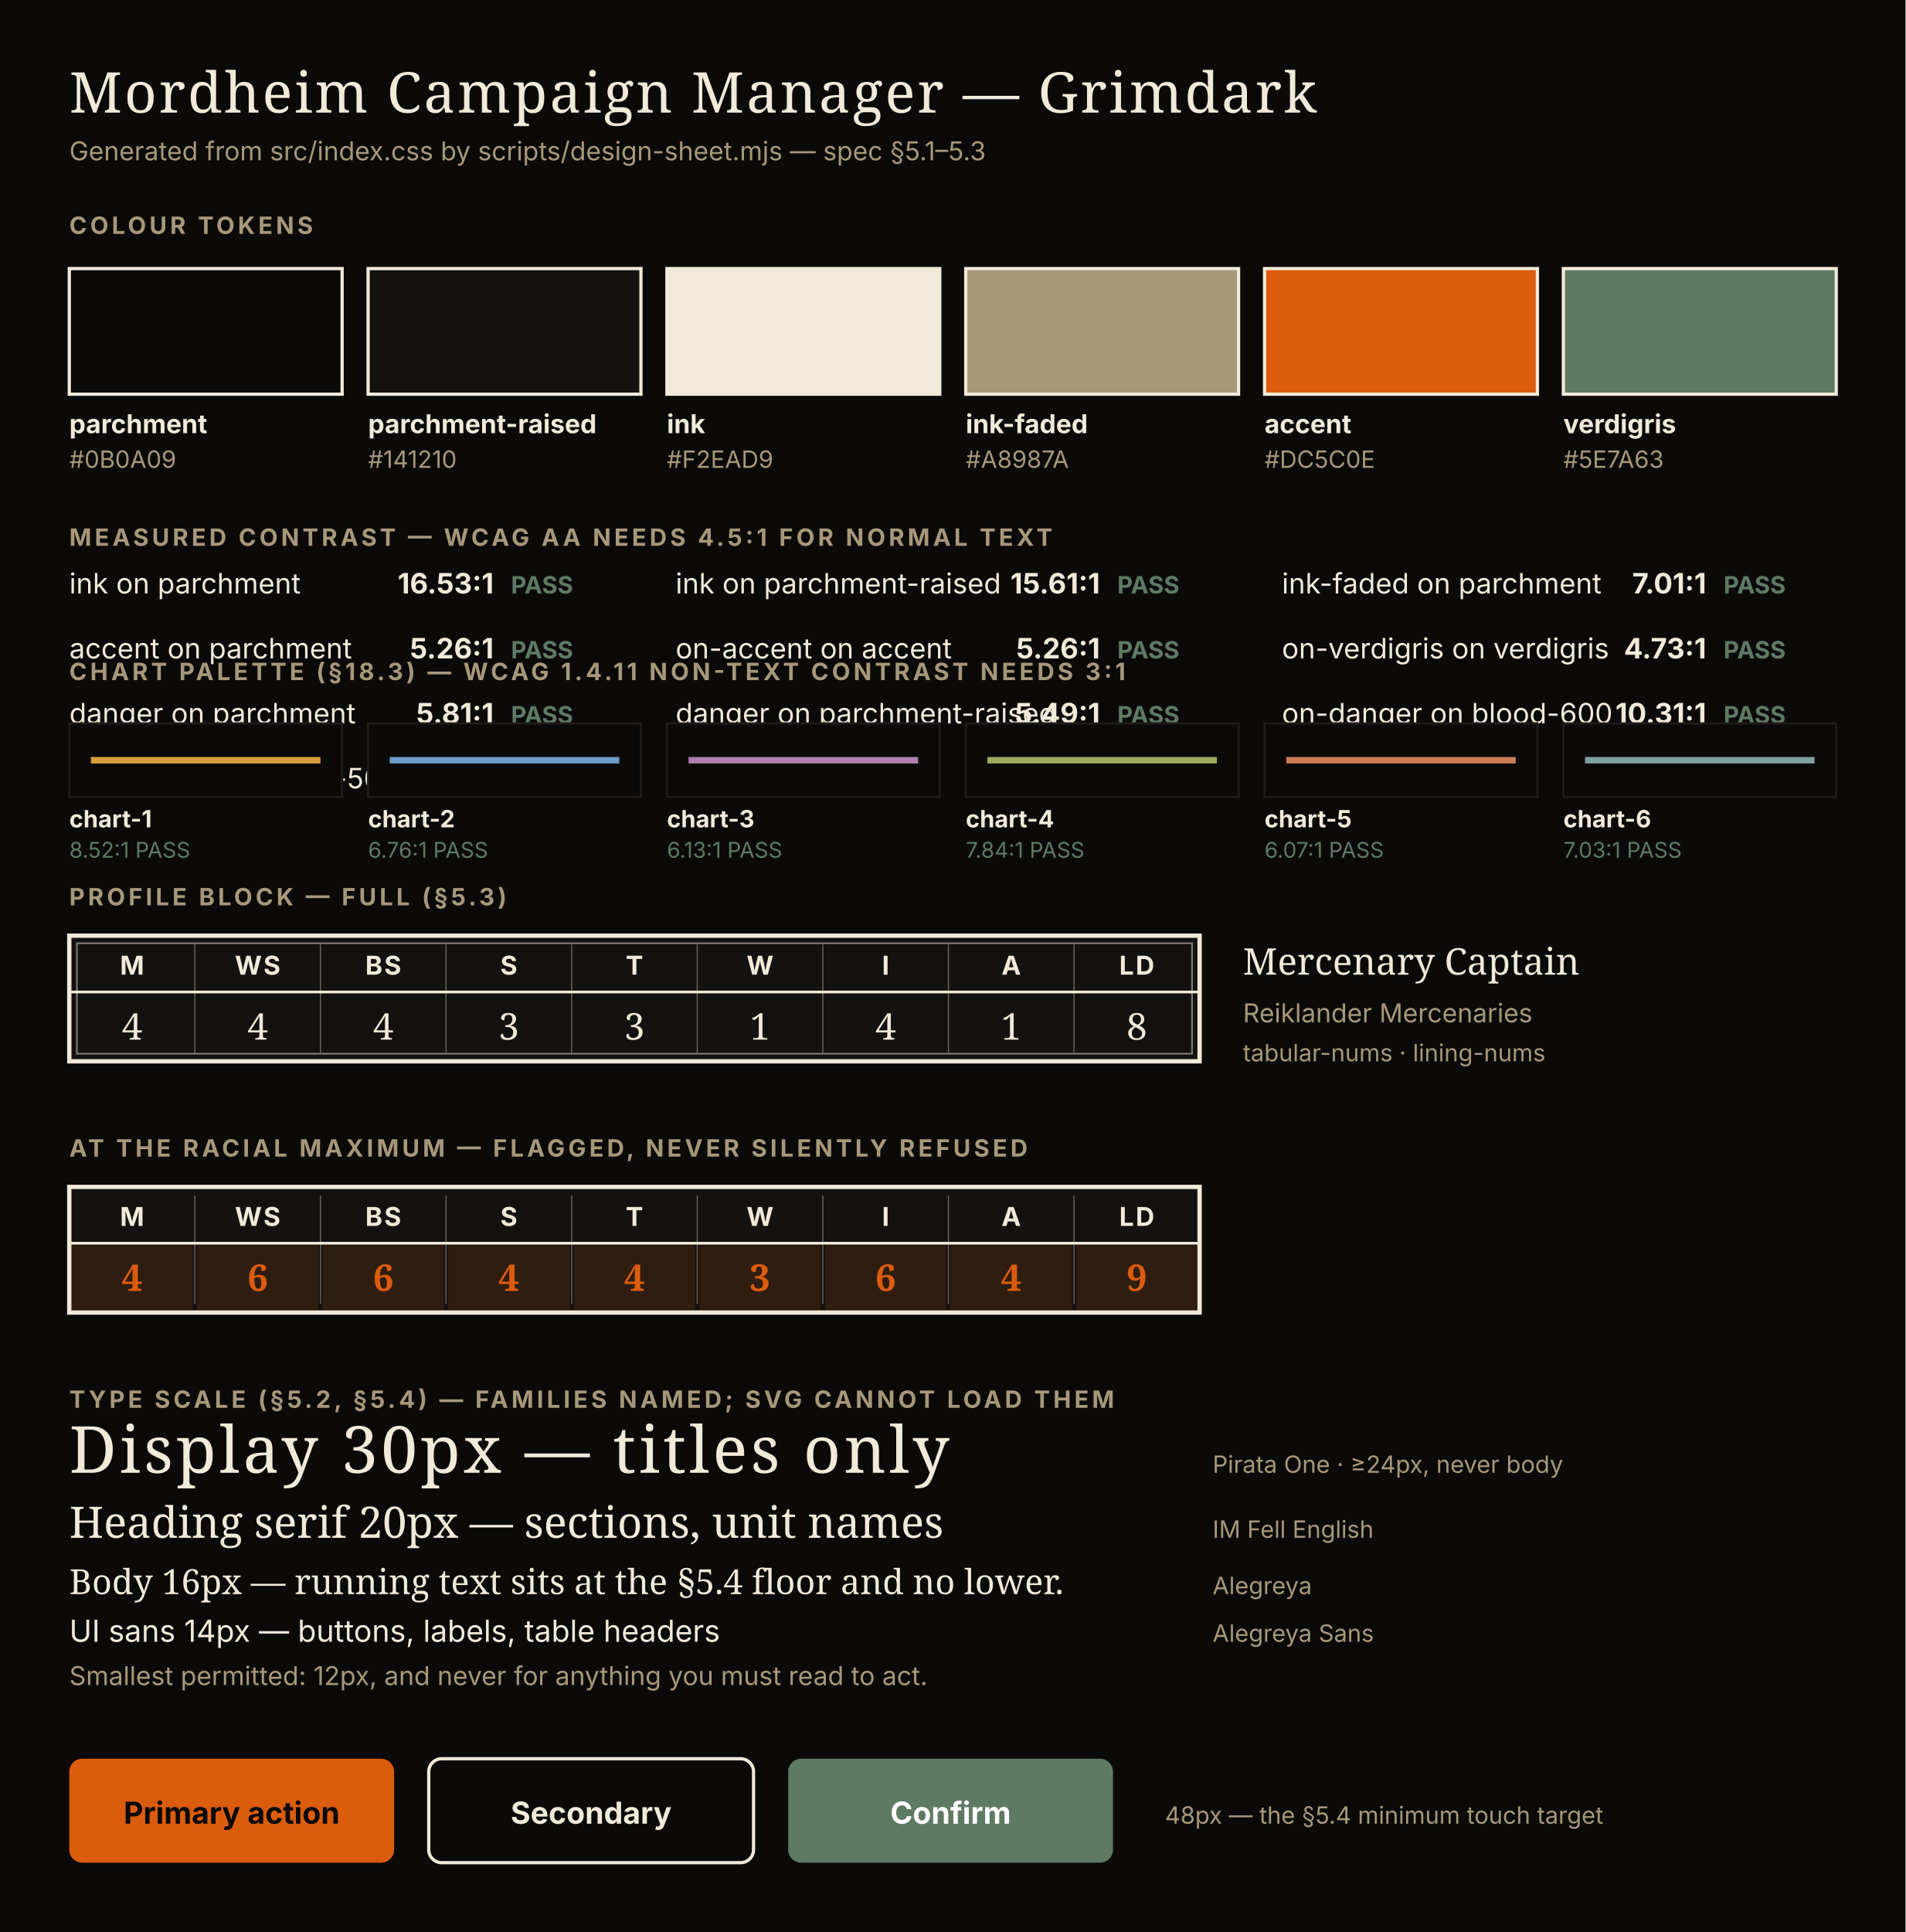
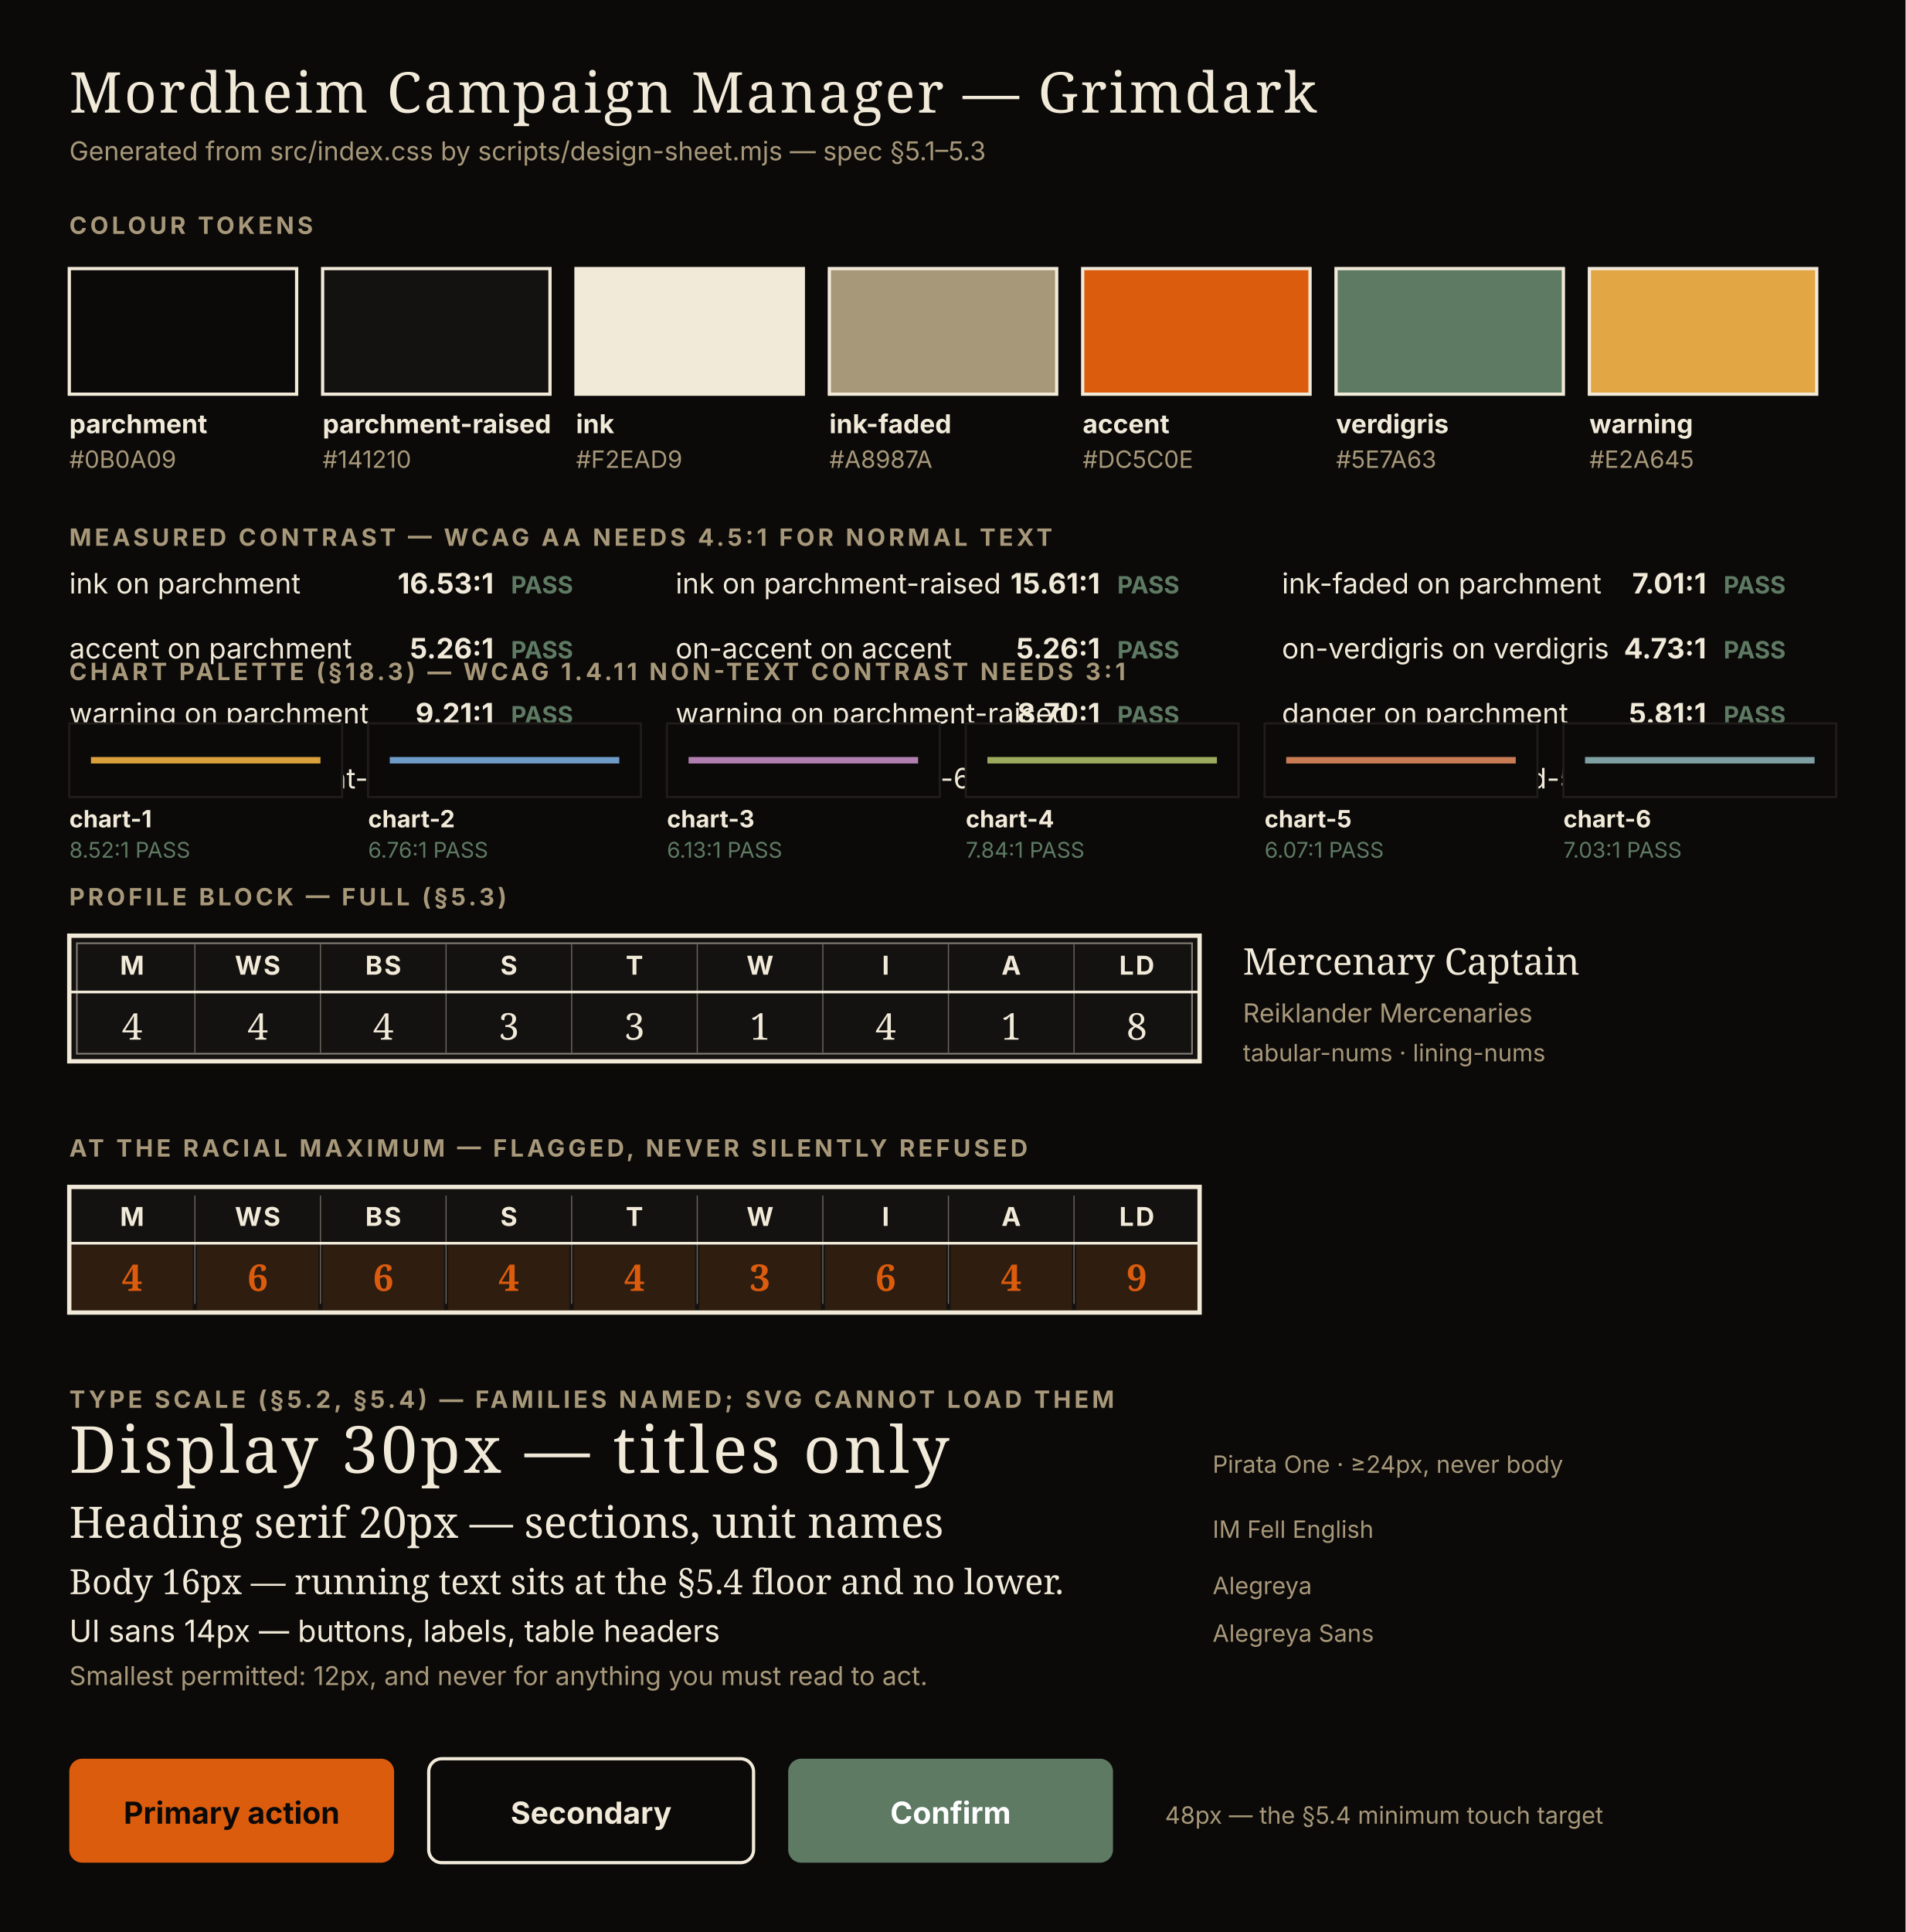
<svg xmlns="http://www.w3.org/2000/svg" viewBox="0 0 880 892" width="880" height="892" role="img" aria-label="Grimdark design tokens, profile block and type scale">
  <rect width="880" height="892" fill="#0B0A09" />
  <text x="32" y="52" font-family="Georgia, serif" font-size="26" font-weight="normal" font-style="normal" fill="#F2EAD9" text-anchor="start" letter-spacing="1">Mordheim Campaign Manager — Grimdark</text>
  <text x="32" y="74" font-family="system-ui, -apple-system, Segoe UI, sans-serif" font-size="12" font-weight="normal" font-style="normal" fill="#A8987A" text-anchor="start" letter-spacing="0">Generated from src/index.css by scripts/design-sheet.mjs — spec §5.1–5.3</text>
  <text x="32" y="108" font-family="system-ui, -apple-system, Segoe UI, sans-serif" font-size="11" font-weight="bold" font-style="normal" fill="#A8987A" text-anchor="start" letter-spacing="1.5">COLOUR TOKENS</text>
-   <rect x="32" y="124" width="126" height="58" fill="#0B0A09" stroke="#F2EAD9" stroke-width="1.5" />
+   <rect x="32" y="124" width="105" height="58" fill="#0B0A09" stroke="#F2EAD9" stroke-width="1.5" />
  <text x="32" y="200" font-family="system-ui, -apple-system, Segoe UI, sans-serif" font-size="12" font-weight="bold" font-style="normal" fill="#F2EAD9" text-anchor="start" letter-spacing="0">parchment</text>
  <text x="32" y="216" font-family="system-ui, -apple-system, Segoe UI, sans-serif" font-size="11" font-weight="normal" font-style="normal" fill="#A8987A" text-anchor="start" letter-spacing="0">#0B0A09</text>
-   <rect x="170" y="124" width="126" height="58" fill="#141210" stroke="#F2EAD9" stroke-width="1.5" />
-   <text x="170" y="200" font-family="system-ui, -apple-system, Segoe UI, sans-serif" font-size="12" font-weight="bold" font-style="normal" fill="#F2EAD9" text-anchor="start" letter-spacing="0">parchment-raised</text>
-   <text x="170" y="216" font-family="system-ui, -apple-system, Segoe UI, sans-serif" font-size="11" font-weight="normal" font-style="normal" fill="#A8987A" text-anchor="start" letter-spacing="0">#141210</text>
-   <rect x="308" y="124" width="126" height="58" fill="#F2EAD9" stroke="#F2EAD9" stroke-width="1.5" />
-   <text x="308" y="200" font-family="system-ui, -apple-system, Segoe UI, sans-serif" font-size="12" font-weight="bold" font-style="normal" fill="#F2EAD9" text-anchor="start" letter-spacing="0">ink</text>
-   <text x="308" y="216" font-family="system-ui, -apple-system, Segoe UI, sans-serif" font-size="11" font-weight="normal" font-style="normal" fill="#A8987A" text-anchor="start" letter-spacing="0">#F2EAD9</text>
-   <rect x="446" y="124" width="126" height="58" fill="#A8987A" stroke="#F2EAD9" stroke-width="1.5" />
-   <text x="446" y="200" font-family="system-ui, -apple-system, Segoe UI, sans-serif" font-size="12" font-weight="bold" font-style="normal" fill="#F2EAD9" text-anchor="start" letter-spacing="0">ink-faded</text>
-   <text x="446" y="216" font-family="system-ui, -apple-system, Segoe UI, sans-serif" font-size="11" font-weight="normal" font-style="normal" fill="#A8987A" text-anchor="start" letter-spacing="0">#A8987A</text>
-   <rect x="584" y="124" width="126" height="58" fill="#DC5C0E" stroke="#F2EAD9" stroke-width="1.5" />
-   <text x="584" y="200" font-family="system-ui, -apple-system, Segoe UI, sans-serif" font-size="12" font-weight="bold" font-style="normal" fill="#F2EAD9" text-anchor="start" letter-spacing="0">accent</text>
-   <text x="584" y="216" font-family="system-ui, -apple-system, Segoe UI, sans-serif" font-size="11" font-weight="normal" font-style="normal" fill="#A8987A" text-anchor="start" letter-spacing="0">#DC5C0E</text>
-   <rect x="722" y="124" width="126" height="58" fill="#5E7A63" stroke="#F2EAD9" stroke-width="1.5" />
-   <text x="722" y="200" font-family="system-ui, -apple-system, Segoe UI, sans-serif" font-size="12" font-weight="bold" font-style="normal" fill="#F2EAD9" text-anchor="start" letter-spacing="0">verdigris</text>
-   <text x="722" y="216" font-family="system-ui, -apple-system, Segoe UI, sans-serif" font-size="11" font-weight="normal" font-style="normal" fill="#A8987A" text-anchor="start" letter-spacing="0">#5E7A63</text>
+   <rect x="149" y="124" width="105" height="58" fill="#141210" stroke="#F2EAD9" stroke-width="1.5" />
+   <text x="149" y="200" font-family="system-ui, -apple-system, Segoe UI, sans-serif" font-size="12" font-weight="bold" font-style="normal" fill="#F2EAD9" text-anchor="start" letter-spacing="0">parchment-raised</text>
+   <text x="149" y="216" font-family="system-ui, -apple-system, Segoe UI, sans-serif" font-size="11" font-weight="normal" font-style="normal" fill="#A8987A" text-anchor="start" letter-spacing="0">#141210</text>
+   <rect x="266" y="124" width="105" height="58" fill="#F2EAD9" stroke="#F2EAD9" stroke-width="1.5" />
+   <text x="266" y="200" font-family="system-ui, -apple-system, Segoe UI, sans-serif" font-size="12" font-weight="bold" font-style="normal" fill="#F2EAD9" text-anchor="start" letter-spacing="0">ink</text>
+   <text x="266" y="216" font-family="system-ui, -apple-system, Segoe UI, sans-serif" font-size="11" font-weight="normal" font-style="normal" fill="#A8987A" text-anchor="start" letter-spacing="0">#F2EAD9</text>
+   <rect x="383" y="124" width="105" height="58" fill="#A8987A" stroke="#F2EAD9" stroke-width="1.5" />
+   <text x="383" y="200" font-family="system-ui, -apple-system, Segoe UI, sans-serif" font-size="12" font-weight="bold" font-style="normal" fill="#F2EAD9" text-anchor="start" letter-spacing="0">ink-faded</text>
+   <text x="383" y="216" font-family="system-ui, -apple-system, Segoe UI, sans-serif" font-size="11" font-weight="normal" font-style="normal" fill="#A8987A" text-anchor="start" letter-spacing="0">#A8987A</text>
+   <rect x="500" y="124" width="105" height="58" fill="#DC5C0E" stroke="#F2EAD9" stroke-width="1.5" />
+   <text x="500" y="200" font-family="system-ui, -apple-system, Segoe UI, sans-serif" font-size="12" font-weight="bold" font-style="normal" fill="#F2EAD9" text-anchor="start" letter-spacing="0">accent</text>
+   <text x="500" y="216" font-family="system-ui, -apple-system, Segoe UI, sans-serif" font-size="11" font-weight="normal" font-style="normal" fill="#A8987A" text-anchor="start" letter-spacing="0">#DC5C0E</text>
+   <rect x="617" y="124" width="105" height="58" fill="#5E7A63" stroke="#F2EAD9" stroke-width="1.5" />
+   <text x="617" y="200" font-family="system-ui, -apple-system, Segoe UI, sans-serif" font-size="12" font-weight="bold" font-style="normal" fill="#F2EAD9" text-anchor="start" letter-spacing="0">verdigris</text>
+   <text x="617" y="216" font-family="system-ui, -apple-system, Segoe UI, sans-serif" font-size="11" font-weight="normal" font-style="normal" fill="#A8987A" text-anchor="start" letter-spacing="0">#5E7A63</text>
+   <rect x="734" y="124" width="105" height="58" fill="#E2A645" stroke="#F2EAD9" stroke-width="1.5" />
+   <text x="734" y="200" font-family="system-ui, -apple-system, Segoe UI, sans-serif" font-size="12" font-weight="bold" font-style="normal" fill="#F2EAD9" text-anchor="start" letter-spacing="0">warning</text>
+   <text x="734" y="216" font-family="system-ui, -apple-system, Segoe UI, sans-serif" font-size="11" font-weight="normal" font-style="normal" fill="#A8987A" text-anchor="start" letter-spacing="0">#E2A645</text>
  <text x="32" y="252" font-family="system-ui, -apple-system, Segoe UI, sans-serif" font-size="11" font-weight="bold" font-style="normal" fill="#A8987A" text-anchor="start" letter-spacing="1.5">MEASURED CONTRAST — WCAG AA NEEDS 4.5:1 FOR NORMAL TEXT</text>
  <text x="32" y="274" font-family="system-ui, -apple-system, Segoe UI, sans-serif" font-size="13" font-weight="normal" font-style="normal" fill="#F2EAD9" text-anchor="start" letter-spacing="0">ink on parchment</text>
  <text x="228" y="274" font-family="system-ui, -apple-system, Segoe UI, sans-serif" font-size="13" font-weight="bold" font-style="normal" fill="#F2EAD9" text-anchor="end" letter-spacing="0">16.53:1</text>
  <text x="236" y="274" font-family="system-ui, -apple-system, Segoe UI, sans-serif" font-size="11" font-weight="bold" font-style="normal" fill="#5E7A63" text-anchor="start" letter-spacing="0">PASS</text>
  <text x="312" y="274" font-family="system-ui, -apple-system, Segoe UI, sans-serif" font-size="13" font-weight="normal" font-style="normal" fill="#F2EAD9" text-anchor="start" letter-spacing="0">ink on parchment-raised</text>
  <text x="508" y="274" font-family="system-ui, -apple-system, Segoe UI, sans-serif" font-size="13" font-weight="bold" font-style="normal" fill="#F2EAD9" text-anchor="end" letter-spacing="0">15.61:1</text>
  <text x="516" y="274" font-family="system-ui, -apple-system, Segoe UI, sans-serif" font-size="11" font-weight="bold" font-style="normal" fill="#5E7A63" text-anchor="start" letter-spacing="0">PASS</text>
  <text x="592" y="274" font-family="system-ui, -apple-system, Segoe UI, sans-serif" font-size="13" font-weight="normal" font-style="normal" fill="#F2EAD9" text-anchor="start" letter-spacing="0">ink-faded on parchment</text>
  <text x="788" y="274" font-family="system-ui, -apple-system, Segoe UI, sans-serif" font-size="13" font-weight="bold" font-style="normal" fill="#F2EAD9" text-anchor="end" letter-spacing="0">7.01:1</text>
  <text x="796" y="274" font-family="system-ui, -apple-system, Segoe UI, sans-serif" font-size="11" font-weight="bold" font-style="normal" fill="#5E7A63" text-anchor="start" letter-spacing="0">PASS</text>
  <text x="32" y="304" font-family="system-ui, -apple-system, Segoe UI, sans-serif" font-size="13" font-weight="normal" font-style="normal" fill="#F2EAD9" text-anchor="start" letter-spacing="0">accent on parchment</text>
  <text x="228" y="304" font-family="system-ui, -apple-system, Segoe UI, sans-serif" font-size="13" font-weight="bold" font-style="normal" fill="#F2EAD9" text-anchor="end" letter-spacing="0">5.26:1</text>
  <text x="236" y="304" font-family="system-ui, -apple-system, Segoe UI, sans-serif" font-size="11" font-weight="bold" font-style="normal" fill="#5E7A63" text-anchor="start" letter-spacing="0">PASS</text>
  <text x="312" y="304" font-family="system-ui, -apple-system, Segoe UI, sans-serif" font-size="13" font-weight="normal" font-style="normal" fill="#F2EAD9" text-anchor="start" letter-spacing="0">on-accent on accent</text>
  <text x="508" y="304" font-family="system-ui, -apple-system, Segoe UI, sans-serif" font-size="13" font-weight="bold" font-style="normal" fill="#F2EAD9" text-anchor="end" letter-spacing="0">5.26:1</text>
  <text x="516" y="304" font-family="system-ui, -apple-system, Segoe UI, sans-serif" font-size="11" font-weight="bold" font-style="normal" fill="#5E7A63" text-anchor="start" letter-spacing="0">PASS</text>
  <text x="592" y="304" font-family="system-ui, -apple-system, Segoe UI, sans-serif" font-size="13" font-weight="normal" font-style="normal" fill="#F2EAD9" text-anchor="start" letter-spacing="0">on-verdigris on verdigris</text>
  <text x="788" y="304" font-family="system-ui, -apple-system, Segoe UI, sans-serif" font-size="13" font-weight="bold" font-style="normal" fill="#F2EAD9" text-anchor="end" letter-spacing="0">4.73:1</text>
  <text x="796" y="304" font-family="system-ui, -apple-system, Segoe UI, sans-serif" font-size="11" font-weight="bold" font-style="normal" fill="#5E7A63" text-anchor="start" letter-spacing="0">PASS</text>
-   <text x="32" y="334" font-family="system-ui, -apple-system, Segoe UI, sans-serif" font-size="13" font-weight="normal" font-style="normal" fill="#F2EAD9" text-anchor="start" letter-spacing="0">danger on parchment</text>
-   <text x="228" y="334" font-family="system-ui, -apple-system, Segoe UI, sans-serif" font-size="13" font-weight="bold" font-style="normal" fill="#F2EAD9" text-anchor="end" letter-spacing="0">5.81:1</text>
+   <text x="32" y="334" font-family="system-ui, -apple-system, Segoe UI, sans-serif" font-size="13" font-weight="normal" font-style="normal" fill="#F2EAD9" text-anchor="start" letter-spacing="0">warning on parchment</text>
+   <text x="228" y="334" font-family="system-ui, -apple-system, Segoe UI, sans-serif" font-size="13" font-weight="bold" font-style="normal" fill="#F2EAD9" text-anchor="end" letter-spacing="0">9.21:1</text>
  <text x="236" y="334" font-family="system-ui, -apple-system, Segoe UI, sans-serif" font-size="11" font-weight="bold" font-style="normal" fill="#5E7A63" text-anchor="start" letter-spacing="0">PASS</text>
-   <text x="312" y="334" font-family="system-ui, -apple-system, Segoe UI, sans-serif" font-size="13" font-weight="normal" font-style="normal" fill="#F2EAD9" text-anchor="start" letter-spacing="0">danger on parchment-raised</text>
-   <text x="508" y="334" font-family="system-ui, -apple-system, Segoe UI, sans-serif" font-size="13" font-weight="bold" font-style="normal" fill="#F2EAD9" text-anchor="end" letter-spacing="0">5.49:1</text>
+   <text x="312" y="334" font-family="system-ui, -apple-system, Segoe UI, sans-serif" font-size="13" font-weight="normal" font-style="normal" fill="#F2EAD9" text-anchor="start" letter-spacing="0">warning on parchment-raised</text>
+   <text x="508" y="334" font-family="system-ui, -apple-system, Segoe UI, sans-serif" font-size="13" font-weight="bold" font-style="normal" fill="#F2EAD9" text-anchor="end" letter-spacing="0">8.70:1</text>
  <text x="516" y="334" font-family="system-ui, -apple-system, Segoe UI, sans-serif" font-size="11" font-weight="bold" font-style="normal" fill="#5E7A63" text-anchor="start" letter-spacing="0">PASS</text>
-   <text x="592" y="334" font-family="system-ui, -apple-system, Segoe UI, sans-serif" font-size="13" font-weight="normal" font-style="normal" fill="#F2EAD9" text-anchor="start" letter-spacing="0">on-danger on blood-600</text>
-   <text x="788" y="334" font-family="system-ui, -apple-system, Segoe UI, sans-serif" font-size="13" font-weight="bold" font-style="normal" fill="#F2EAD9" text-anchor="end" letter-spacing="0">10.31:1</text>
+   <text x="592" y="334" font-family="system-ui, -apple-system, Segoe UI, sans-serif" font-size="13" font-weight="normal" font-style="normal" fill="#F2EAD9" text-anchor="start" letter-spacing="0">danger on parchment</text>
+   <text x="788" y="334" font-family="system-ui, -apple-system, Segoe UI, sans-serif" font-size="13" font-weight="bold" font-style="normal" fill="#F2EAD9" text-anchor="end" letter-spacing="0">5.81:1</text>
  <text x="796" y="334" font-family="system-ui, -apple-system, Segoe UI, sans-serif" font-size="11" font-weight="bold" font-style="normal" fill="#5E7A63" text-anchor="start" letter-spacing="0">PASS</text>
-   <text x="32" y="364" font-family="system-ui, -apple-system, Segoe UI, sans-serif" font-size="13" font-weight="normal" font-style="normal" fill="#F2EAD9" text-anchor="start" letter-spacing="0">on-danger on blood-500</text>
-   <text x="228" y="364" font-family="system-ui, -apple-system, Segoe UI, sans-serif" font-size="13" font-weight="bold" font-style="normal" fill="#F2EAD9" text-anchor="end" letter-spacing="0">7.87:1</text>
+   <text x="32" y="364" font-family="system-ui, -apple-system, Segoe UI, sans-serif" font-size="13" font-weight="normal" font-style="normal" fill="#F2EAD9" text-anchor="start" letter-spacing="0">danger on parchment-raised</text>
+   <text x="228" y="364" font-family="system-ui, -apple-system, Segoe UI, sans-serif" font-size="13" font-weight="bold" font-style="normal" fill="#F2EAD9" text-anchor="end" letter-spacing="0">5.49:1</text>
  <text x="236" y="364" font-family="system-ui, -apple-system, Segoe UI, sans-serif" font-size="11" font-weight="bold" font-style="normal" fill="#5E7A63" text-anchor="start" letter-spacing="0">PASS</text>
+   <text x="312" y="364" font-family="system-ui, -apple-system, Segoe UI, sans-serif" font-size="13" font-weight="normal" font-style="normal" fill="#F2EAD9" text-anchor="start" letter-spacing="0">on-danger on blood-600</text>
+   <text x="508" y="364" font-family="system-ui, -apple-system, Segoe UI, sans-serif" font-size="13" font-weight="bold" font-style="normal" fill="#F2EAD9" text-anchor="end" letter-spacing="0">10.31:1</text>
+   <text x="516" y="364" font-family="system-ui, -apple-system, Segoe UI, sans-serif" font-size="11" font-weight="bold" font-style="normal" fill="#5E7A63" text-anchor="start" letter-spacing="0">PASS</text>
+   <text x="592" y="364" font-family="system-ui, -apple-system, Segoe UI, sans-serif" font-size="13" font-weight="normal" font-style="normal" fill="#F2EAD9" text-anchor="start" letter-spacing="0">on-danger on blood-500</text>
+   <text x="788" y="364" font-family="system-ui, -apple-system, Segoe UI, sans-serif" font-size="13" font-weight="bold" font-style="normal" fill="#F2EAD9" text-anchor="end" letter-spacing="0">7.87:1</text>
+   <text x="796" y="364" font-family="system-ui, -apple-system, Segoe UI, sans-serif" font-size="11" font-weight="bold" font-style="normal" fill="#5E7A63" text-anchor="start" letter-spacing="0">PASS</text>
  <text x="32" y="314" font-family="system-ui, -apple-system, Segoe UI, sans-serif" font-size="11" font-weight="bold" font-style="normal" fill="#A8987A" text-anchor="start" letter-spacing="1.5">CHART PALETTE (§18.3) — WCAG 1.4.11 NON-TEXT CONTRAST NEEDS 3:1</text>
  <rect x="32" y="334" width="126" height="34" fill="#0B0A09" stroke="#1F1C19" stroke-width="1" />
  <line x1="42" y1="351" x2="148" y2="351" stroke="#D9A03C" stroke-width="3" />
  <text x="32" y="382" font-family="system-ui, -apple-system, Segoe UI, sans-serif" font-size="11" font-weight="bold" font-style="normal" fill="#F2EAD9" text-anchor="start" letter-spacing="0">chart-1</text>
  <text x="32" y="396" font-family="system-ui, -apple-system, Segoe UI, sans-serif" font-size="10" font-weight="normal" font-style="normal" fill="#5E7A63" text-anchor="start" letter-spacing="0">8.52:1 PASS</text>
  <rect x="170" y="334" width="126" height="34" fill="#0B0A09" stroke="#1F1C19" stroke-width="1" />
  <line x1="180" y1="351" x2="286" y2="351" stroke="#6E9BC7" stroke-width="3" />
  <text x="170" y="382" font-family="system-ui, -apple-system, Segoe UI, sans-serif" font-size="11" font-weight="bold" font-style="normal" fill="#F2EAD9" text-anchor="start" letter-spacing="0">chart-2</text>
  <text x="170" y="396" font-family="system-ui, -apple-system, Segoe UI, sans-serif" font-size="10" font-weight="normal" font-style="normal" fill="#5E7A63" text-anchor="start" letter-spacing="0">6.76:1 PASS</text>
  <rect x="308" y="334" width="126" height="34" fill="#0B0A09" stroke="#1F1C19" stroke-width="1" />
  <line x1="318" y1="351" x2="424" y2="351" stroke="#B07FB0" stroke-width="3" />
  <text x="308" y="382" font-family="system-ui, -apple-system, Segoe UI, sans-serif" font-size="11" font-weight="bold" font-style="normal" fill="#F2EAD9" text-anchor="start" letter-spacing="0">chart-3</text>
  <text x="308" y="396" font-family="system-ui, -apple-system, Segoe UI, sans-serif" font-size="10" font-weight="normal" font-style="normal" fill="#5E7A63" text-anchor="start" letter-spacing="0">6.13:1 PASS</text>
  <rect x="446" y="334" width="126" height="34" fill="#0B0A09" stroke="#1F1C19" stroke-width="1" />
  <line x1="456" y1="351" x2="562" y2="351" stroke="#9CAA5E" stroke-width="3" />
  <text x="446" y="382" font-family="system-ui, -apple-system, Segoe UI, sans-serif" font-size="11" font-weight="bold" font-style="normal" fill="#F2EAD9" text-anchor="start" letter-spacing="0">chart-4</text>
  <text x="446" y="396" font-family="system-ui, -apple-system, Segoe UI, sans-serif" font-size="10" font-weight="normal" font-style="normal" fill="#5E7A63" text-anchor="start" letter-spacing="0">7.84:1 PASS</text>
  <rect x="584" y="334" width="126" height="34" fill="#0B0A09" stroke="#1F1C19" stroke-width="1" />
  <line x1="594" y1="351" x2="700" y2="351" stroke="#C97B54" stroke-width="3" />
  <text x="584" y="382" font-family="system-ui, -apple-system, Segoe UI, sans-serif" font-size="11" font-weight="bold" font-style="normal" fill="#F2EAD9" text-anchor="start" letter-spacing="0">chart-5</text>
  <text x="584" y="396" font-family="system-ui, -apple-system, Segoe UI, sans-serif" font-size="10" font-weight="normal" font-style="normal" fill="#5E7A63" text-anchor="start" letter-spacing="0">6.07:1 PASS</text>
  <rect x="722" y="334" width="126" height="34" fill="#0B0A09" stroke="#1F1C19" stroke-width="1" />
  <line x1="732" y1="351" x2="838" y2="351" stroke="#7FA0A3" stroke-width="3" />
  <text x="722" y="382" font-family="system-ui, -apple-system, Segoe UI, sans-serif" font-size="11" font-weight="bold" font-style="normal" fill="#F2EAD9" text-anchor="start" letter-spacing="0">chart-6</text>
  <text x="722" y="396" font-family="system-ui, -apple-system, Segoe UI, sans-serif" font-size="10" font-weight="normal" font-style="normal" fill="#5E7A63" text-anchor="start" letter-spacing="0">7.03:1 PASS</text>
  <text x="32" y="418" font-family="system-ui, -apple-system, Segoe UI, sans-serif" font-size="11" font-weight="bold" font-style="normal" fill="#A8987A" text-anchor="start" letter-spacing="1.5">PROFILE BLOCK — FULL (§5.3)</text>
  <rect x="32" y="432" width="522" height="58" fill="#141210" stroke="#F2EAD9" stroke-width="2" />
  <rect x="35.5" y="435.5" width="515" height="51" fill="none" stroke="#F2EAD9" stroke-width="0.75" opacity="0.5" />
  <line x1="32" y1="458" x2="554" y2="458" stroke="#F2EAD9" stroke-width="1.25" />
  <text x="61" y="450" font-family="system-ui, -apple-system, Segoe UI, sans-serif" font-size="12" font-weight="bold" font-style="normal" fill="#F2EAD9" text-anchor="middle" letter-spacing="0.8">M</text>
  <text x="61" y="480" font-family="Georgia, serif" font-size="17" font-weight="normal" font-style="normal" fill="#F2EAD9" text-anchor="middle" letter-spacing="0">4</text>
  <line x1="90" y1="436" x2="90" y2="486" stroke="#F2EAD9" stroke-width="0.5" opacity="0.4" />
  <text x="119" y="450" font-family="system-ui, -apple-system, Segoe UI, sans-serif" font-size="12" font-weight="bold" font-style="normal" fill="#F2EAD9" text-anchor="middle" letter-spacing="0.8">WS</text>
  <text x="119" y="480" font-family="Georgia, serif" font-size="17" font-weight="normal" font-style="normal" fill="#F2EAD9" text-anchor="middle" letter-spacing="0">4</text>
  <line x1="148" y1="436" x2="148" y2="486" stroke="#F2EAD9" stroke-width="0.5" opacity="0.4" />
  <text x="177" y="450" font-family="system-ui, -apple-system, Segoe UI, sans-serif" font-size="12" font-weight="bold" font-style="normal" fill="#F2EAD9" text-anchor="middle" letter-spacing="0.8">BS</text>
  <text x="177" y="480" font-family="Georgia, serif" font-size="17" font-weight="normal" font-style="normal" fill="#F2EAD9" text-anchor="middle" letter-spacing="0">4</text>
  <line x1="206" y1="436" x2="206" y2="486" stroke="#F2EAD9" stroke-width="0.5" opacity="0.4" />
  <text x="235" y="450" font-family="system-ui, -apple-system, Segoe UI, sans-serif" font-size="12" font-weight="bold" font-style="normal" fill="#F2EAD9" text-anchor="middle" letter-spacing="0.8">S</text>
  <text x="235" y="480" font-family="Georgia, serif" font-size="17" font-weight="normal" font-style="normal" fill="#F2EAD9" text-anchor="middle" letter-spacing="0">3</text>
  <line x1="264" y1="436" x2="264" y2="486" stroke="#F2EAD9" stroke-width="0.5" opacity="0.4" />
  <text x="293" y="450" font-family="system-ui, -apple-system, Segoe UI, sans-serif" font-size="12" font-weight="bold" font-style="normal" fill="#F2EAD9" text-anchor="middle" letter-spacing="0.8">T</text>
  <text x="293" y="480" font-family="Georgia, serif" font-size="17" font-weight="normal" font-style="normal" fill="#F2EAD9" text-anchor="middle" letter-spacing="0">3</text>
  <line x1="322" y1="436" x2="322" y2="486" stroke="#F2EAD9" stroke-width="0.5" opacity="0.4" />
  <text x="351" y="450" font-family="system-ui, -apple-system, Segoe UI, sans-serif" font-size="12" font-weight="bold" font-style="normal" fill="#F2EAD9" text-anchor="middle" letter-spacing="0.8">W</text>
  <text x="351" y="480" font-family="Georgia, serif" font-size="17" font-weight="normal" font-style="normal" fill="#F2EAD9" text-anchor="middle" letter-spacing="0">1</text>
  <line x1="380" y1="436" x2="380" y2="486" stroke="#F2EAD9" stroke-width="0.5" opacity="0.4" />
  <text x="409" y="450" font-family="system-ui, -apple-system, Segoe UI, sans-serif" font-size="12" font-weight="bold" font-style="normal" fill="#F2EAD9" text-anchor="middle" letter-spacing="0.8">I</text>
  <text x="409" y="480" font-family="Georgia, serif" font-size="17" font-weight="normal" font-style="normal" fill="#F2EAD9" text-anchor="middle" letter-spacing="0">4</text>
  <line x1="438" y1="436" x2="438" y2="486" stroke="#F2EAD9" stroke-width="0.5" opacity="0.4" />
  <text x="467" y="450" font-family="system-ui, -apple-system, Segoe UI, sans-serif" font-size="12" font-weight="bold" font-style="normal" fill="#F2EAD9" text-anchor="middle" letter-spacing="0.8">A</text>
  <text x="467" y="480" font-family="Georgia, serif" font-size="17" font-weight="normal" font-style="normal" fill="#F2EAD9" text-anchor="middle" letter-spacing="0">1</text>
  <line x1="496" y1="436" x2="496" y2="486" stroke="#F2EAD9" stroke-width="0.5" opacity="0.4" />
  <text x="525" y="450" font-family="system-ui, -apple-system, Segoe UI, sans-serif" font-size="12" font-weight="bold" font-style="normal" fill="#F2EAD9" text-anchor="middle" letter-spacing="0.8">LD</text>
  <text x="525" y="480" font-family="Georgia, serif" font-size="17" font-weight="normal" font-style="normal" fill="#F2EAD9" text-anchor="middle" letter-spacing="0">8</text>
  <text x="574" y="450" font-family="Georgia, serif" font-size="17" font-weight="normal" font-style="normal" fill="#F2EAD9" text-anchor="start" letter-spacing="0">Mercenary Captain</text>
  <text x="574" y="472" font-family="system-ui, -apple-system, Segoe UI, sans-serif" font-size="12" font-weight="normal" font-style="normal" fill="#A8987A" text-anchor="start" letter-spacing="0">Reiklander Mercenaries</text>
  <text x="574" y="490" font-family="system-ui, -apple-system, Segoe UI, sans-serif" font-size="11" font-weight="normal" font-style="normal" fill="#A8987A" text-anchor="start" letter-spacing="0">tabular-nums · lining-nums</text>
  <text x="32" y="534" font-family="system-ui, -apple-system, Segoe UI, sans-serif" font-size="11" font-weight="bold" font-style="normal" fill="#A8987A" text-anchor="start" letter-spacing="1.5">AT THE RACIAL MAXIMUM — FLAGGED, NEVER SILENTLY REFUSED</text>
  <rect x="32" y="548" width="522" height="58" fill="#141210" stroke="#F2EAD9" stroke-width="2" />
  <line x1="32" y1="574" x2="554" y2="574" stroke="#F2EAD9" stroke-width="1.25" />
  <rect x="33" y="575" width="56" height="30" fill="#DC5C0E" opacity="0.14" />
  <text x="61" y="566" font-family="system-ui, -apple-system, Segoe UI, sans-serif" font-size="12" font-weight="bold" font-style="normal" fill="#F2EAD9" text-anchor="middle" letter-spacing="0.8">M</text>
  <text x="61" y="596" font-family="Georgia, serif" font-size="17" font-weight="bold" font-style="normal" fill="#DC5C0E" text-anchor="middle" letter-spacing="0">4</text>
  <rect x="91" y="575" width="56" height="30" fill="#DC5C0E" opacity="0.14" />
  <line x1="90" y1="552" x2="90" y2="602" stroke="#F2EAD9" stroke-width="0.5" opacity="0.4" />
  <text x="119" y="566" font-family="system-ui, -apple-system, Segoe UI, sans-serif" font-size="12" font-weight="bold" font-style="normal" fill="#F2EAD9" text-anchor="middle" letter-spacing="0.8">WS</text>
  <text x="119" y="596" font-family="Georgia, serif" font-size="17" font-weight="bold" font-style="normal" fill="#DC5C0E" text-anchor="middle" letter-spacing="0">6</text>
  <rect x="149" y="575" width="56" height="30" fill="#DC5C0E" opacity="0.14" />
  <line x1="148" y1="552" x2="148" y2="602" stroke="#F2EAD9" stroke-width="0.5" opacity="0.4" />
  <text x="177" y="566" font-family="system-ui, -apple-system, Segoe UI, sans-serif" font-size="12" font-weight="bold" font-style="normal" fill="#F2EAD9" text-anchor="middle" letter-spacing="0.8">BS</text>
  <text x="177" y="596" font-family="Georgia, serif" font-size="17" font-weight="bold" font-style="normal" fill="#DC5C0E" text-anchor="middle" letter-spacing="0">6</text>
  <rect x="207" y="575" width="56" height="30" fill="#DC5C0E" opacity="0.14" />
  <line x1="206" y1="552" x2="206" y2="602" stroke="#F2EAD9" stroke-width="0.5" opacity="0.4" />
  <text x="235" y="566" font-family="system-ui, -apple-system, Segoe UI, sans-serif" font-size="12" font-weight="bold" font-style="normal" fill="#F2EAD9" text-anchor="middle" letter-spacing="0.8">S</text>
  <text x="235" y="596" font-family="Georgia, serif" font-size="17" font-weight="bold" font-style="normal" fill="#DC5C0E" text-anchor="middle" letter-spacing="0">4</text>
  <rect x="265" y="575" width="56" height="30" fill="#DC5C0E" opacity="0.14" />
  <line x1="264" y1="552" x2="264" y2="602" stroke="#F2EAD9" stroke-width="0.5" opacity="0.4" />
  <text x="293" y="566" font-family="system-ui, -apple-system, Segoe UI, sans-serif" font-size="12" font-weight="bold" font-style="normal" fill="#F2EAD9" text-anchor="middle" letter-spacing="0.8">T</text>
  <text x="293" y="596" font-family="Georgia, serif" font-size="17" font-weight="bold" font-style="normal" fill="#DC5C0E" text-anchor="middle" letter-spacing="0">4</text>
  <rect x="323" y="575" width="56" height="30" fill="#DC5C0E" opacity="0.14" />
  <line x1="322" y1="552" x2="322" y2="602" stroke="#F2EAD9" stroke-width="0.5" opacity="0.4" />
  <text x="351" y="566" font-family="system-ui, -apple-system, Segoe UI, sans-serif" font-size="12" font-weight="bold" font-style="normal" fill="#F2EAD9" text-anchor="middle" letter-spacing="0.8">W</text>
  <text x="351" y="596" font-family="Georgia, serif" font-size="17" font-weight="bold" font-style="normal" fill="#DC5C0E" text-anchor="middle" letter-spacing="0">3</text>
  <rect x="381" y="575" width="56" height="30" fill="#DC5C0E" opacity="0.14" />
  <line x1="380" y1="552" x2="380" y2="602" stroke="#F2EAD9" stroke-width="0.5" opacity="0.4" />
  <text x="409" y="566" font-family="system-ui, -apple-system, Segoe UI, sans-serif" font-size="12" font-weight="bold" font-style="normal" fill="#F2EAD9" text-anchor="middle" letter-spacing="0.8">I</text>
  <text x="409" y="596" font-family="Georgia, serif" font-size="17" font-weight="bold" font-style="normal" fill="#DC5C0E" text-anchor="middle" letter-spacing="0">6</text>
  <rect x="439" y="575" width="56" height="30" fill="#DC5C0E" opacity="0.14" />
  <line x1="438" y1="552" x2="438" y2="602" stroke="#F2EAD9" stroke-width="0.5" opacity="0.4" />
  <text x="467" y="566" font-family="system-ui, -apple-system, Segoe UI, sans-serif" font-size="12" font-weight="bold" font-style="normal" fill="#F2EAD9" text-anchor="middle" letter-spacing="0.8">A</text>
  <text x="467" y="596" font-family="Georgia, serif" font-size="17" font-weight="bold" font-style="normal" fill="#DC5C0E" text-anchor="middle" letter-spacing="0">4</text>
  <rect x="497" y="575" width="56" height="30" fill="#DC5C0E" opacity="0.14" />
  <line x1="496" y1="552" x2="496" y2="602" stroke="#F2EAD9" stroke-width="0.5" opacity="0.4" />
  <text x="525" y="566" font-family="system-ui, -apple-system, Segoe UI, sans-serif" font-size="12" font-weight="bold" font-style="normal" fill="#F2EAD9" text-anchor="middle" letter-spacing="0.8">LD</text>
  <text x="525" y="596" font-family="Georgia, serif" font-size="17" font-weight="bold" font-style="normal" fill="#DC5C0E" text-anchor="middle" letter-spacing="0">9</text>
  <text x="32" y="650" font-family="system-ui, -apple-system, Segoe UI, sans-serif" font-size="11" font-weight="bold" font-style="normal" fill="#A8987A" text-anchor="start" letter-spacing="1.5">TYPE SCALE (§5.2, §5.4) — FAMILIES NAMED; SVG CANNOT LOAD THEM</text>
  <text x="32" y="680" font-family="Georgia, serif" font-size="30" font-weight="normal" font-style="normal" fill="#F2EAD9" text-anchor="start" letter-spacing="1.5">Display 30px — titles only</text>
  <text x="560" y="680" font-family="system-ui, -apple-system, Segoe UI, sans-serif" font-size="11" font-weight="normal" font-style="normal" fill="#A8987A" text-anchor="start" letter-spacing="0">Pirata One · ≥24px, never body</text>
  <text x="32" y="710" font-family="Georgia, serif" font-size="20" font-weight="normal" font-style="normal" fill="#F2EAD9" text-anchor="start" letter-spacing="0">Heading serif 20px — sections, unit names</text>
  <text x="560" y="710" font-family="system-ui, -apple-system, Segoe UI, sans-serif" font-size="11" font-weight="normal" font-style="normal" fill="#A8987A" text-anchor="start" letter-spacing="0">IM Fell English</text>
  <text x="32" y="736" font-family="Georgia, serif" font-size="16" font-weight="normal" font-style="normal" fill="#F2EAD9" text-anchor="start" letter-spacing="0">Body 16px — running text sits at the §5.4 floor and no lower.</text>
  <text x="560" y="736" font-family="system-ui, -apple-system, Segoe UI, sans-serif" font-size="11" font-weight="normal" font-style="normal" fill="#A8987A" text-anchor="start" letter-spacing="0">Alegreya</text>
  <text x="32" y="758" font-family="system-ui, -apple-system, Segoe UI, sans-serif" font-size="14" font-weight="normal" font-style="normal" fill="#F2EAD9" text-anchor="start" letter-spacing="0">UI sans 14px — buttons, labels, table headers</text>
  <text x="560" y="758" font-family="system-ui, -apple-system, Segoe UI, sans-serif" font-size="11" font-weight="normal" font-style="normal" fill="#A8987A" text-anchor="start" letter-spacing="0">Alegreya Sans</text>
  <text x="32" y="778" font-family="system-ui, -apple-system, Segoe UI, sans-serif" font-size="12" font-weight="normal" font-style="normal" fill="#A8987A" text-anchor="start" letter-spacing="0">Smallest permitted: 12px, and never for anything you must read to act.</text>
  <rect x="32" y="812" width="150" height="48" rx="6" fill="#DC5C0E" />
  <text x="107" y="842" font-family="system-ui, -apple-system, Segoe UI, sans-serif" font-size="14" font-weight="bold" font-style="normal" fill="#0B0A09" text-anchor="middle" letter-spacing="0">Primary action</text>
  <rect x="198" y="812" width="150" height="48" rx="6" fill="none" stroke="#F2EAD9" stroke-width="1.5" />
  <text x="273" y="842" font-family="system-ui, -apple-system, Segoe UI, sans-serif" font-size="14" font-weight="bold" font-style="normal" fill="#F2EAD9" text-anchor="middle" letter-spacing="0">Secondary</text>
  <rect x="364" y="812" width="150" height="48" rx="6" fill="#5E7A63" />
  <text x="439" y="842" font-family="system-ui, -apple-system, Segoe UI, sans-serif" font-size="14" font-weight="bold" font-style="normal" fill="#FFFFFF" text-anchor="middle" letter-spacing="0">Confirm</text>
  <text x="538" y="842" font-family="system-ui, -apple-system, Segoe UI, sans-serif" font-size="11" font-weight="normal" font-style="normal" fill="#A8987A" text-anchor="start" letter-spacing="0">48px — the §5.4 minimum touch target</text>
</svg>
